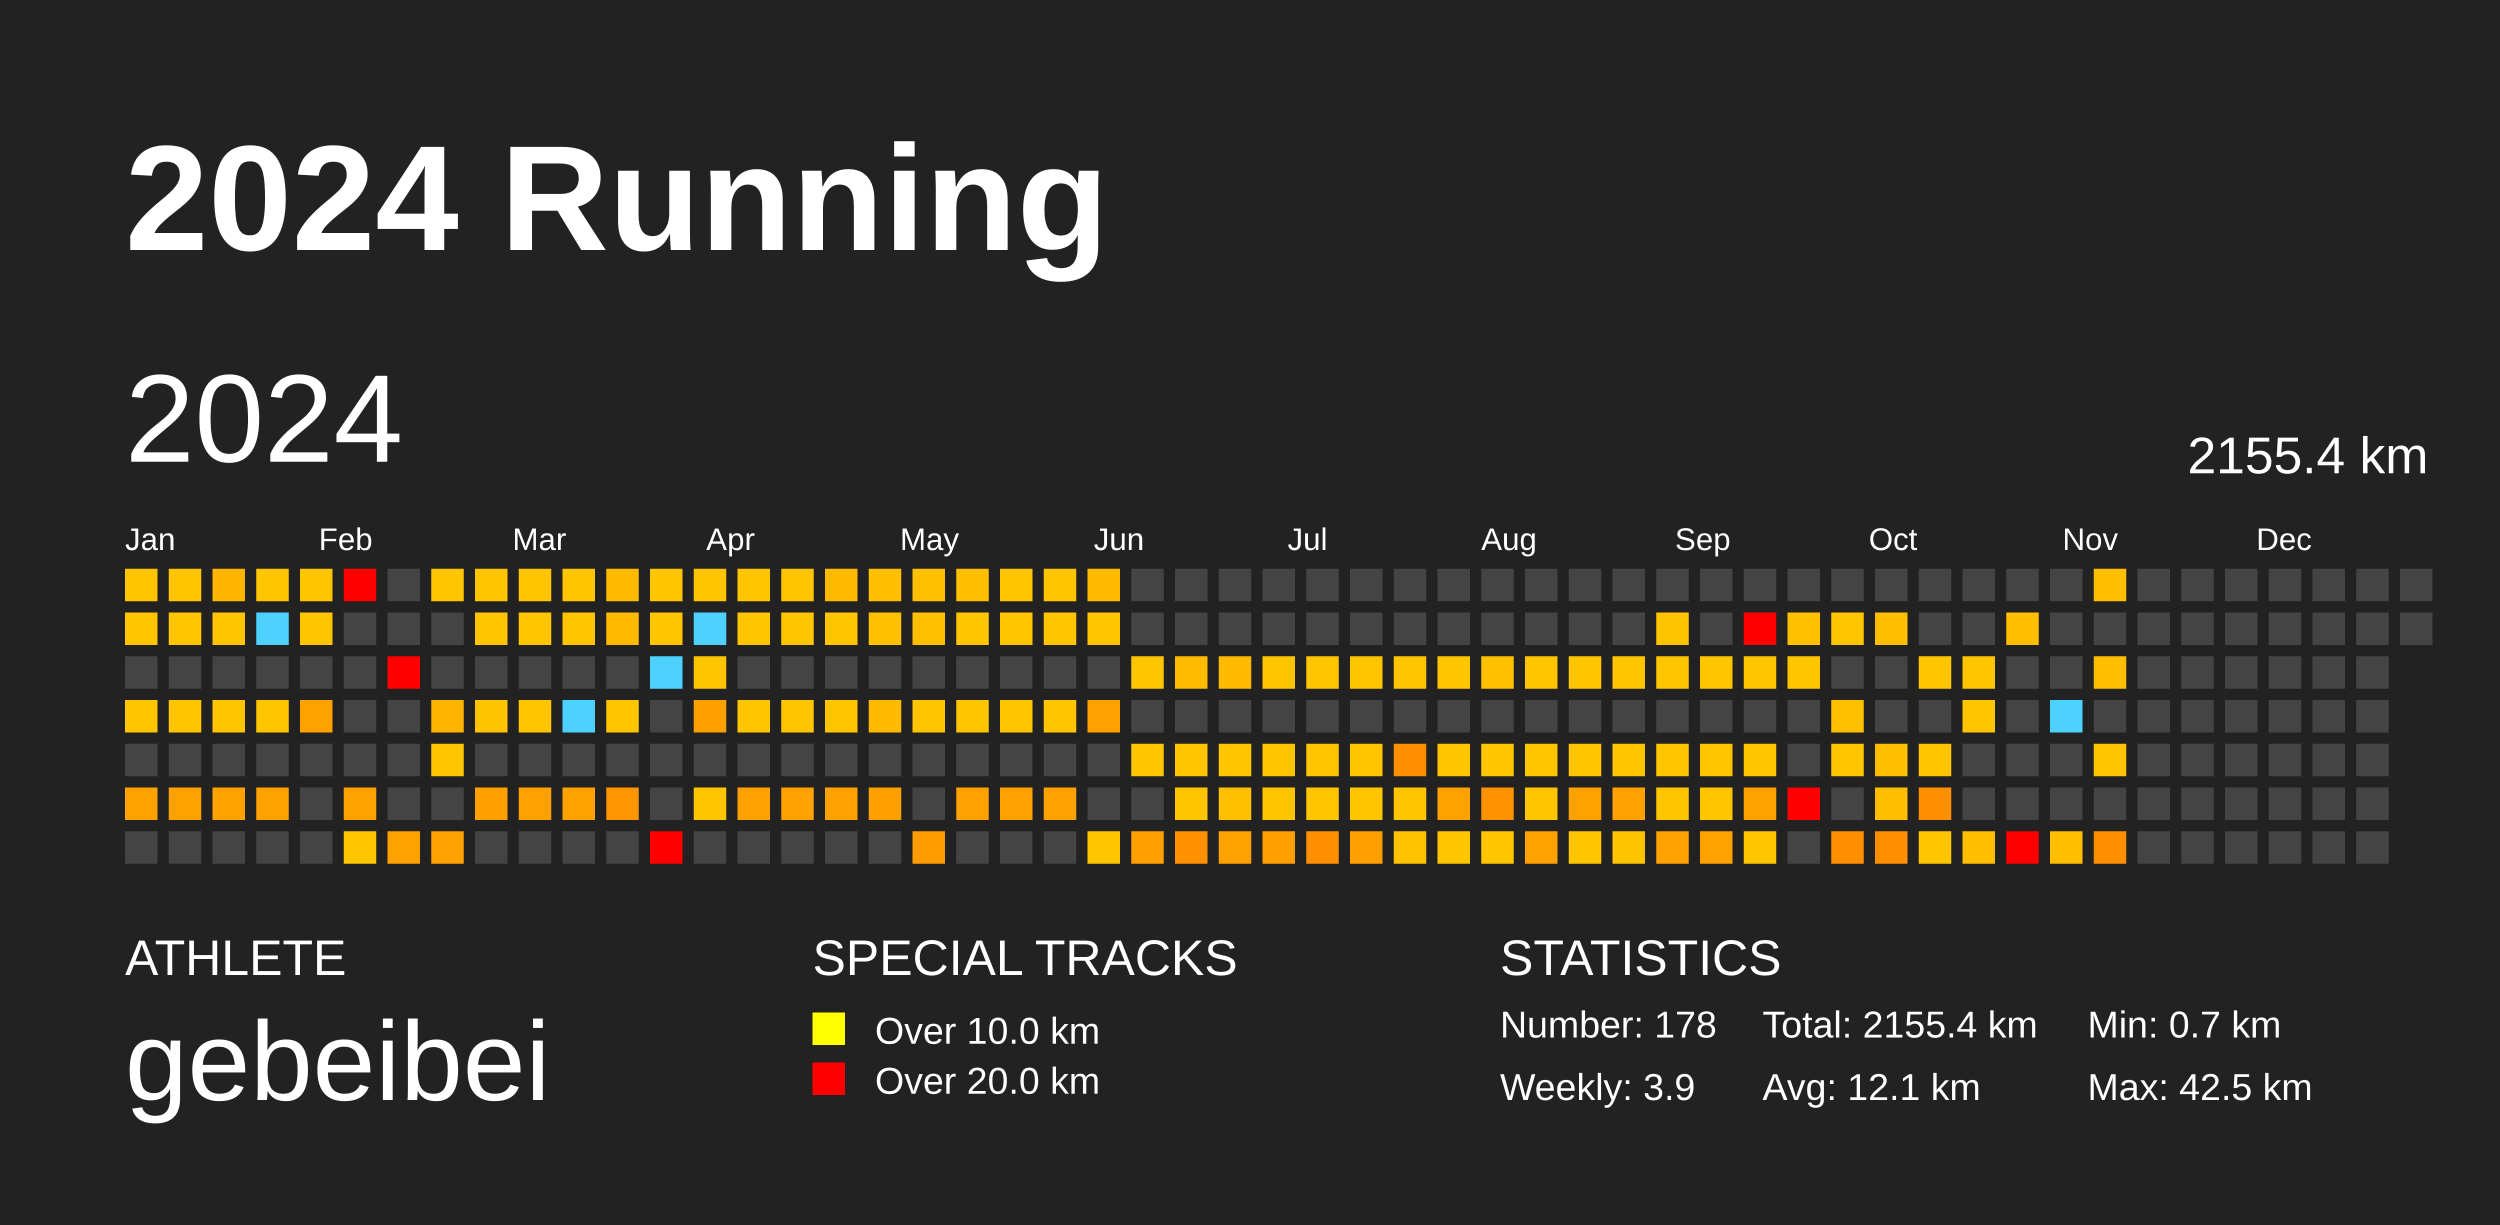
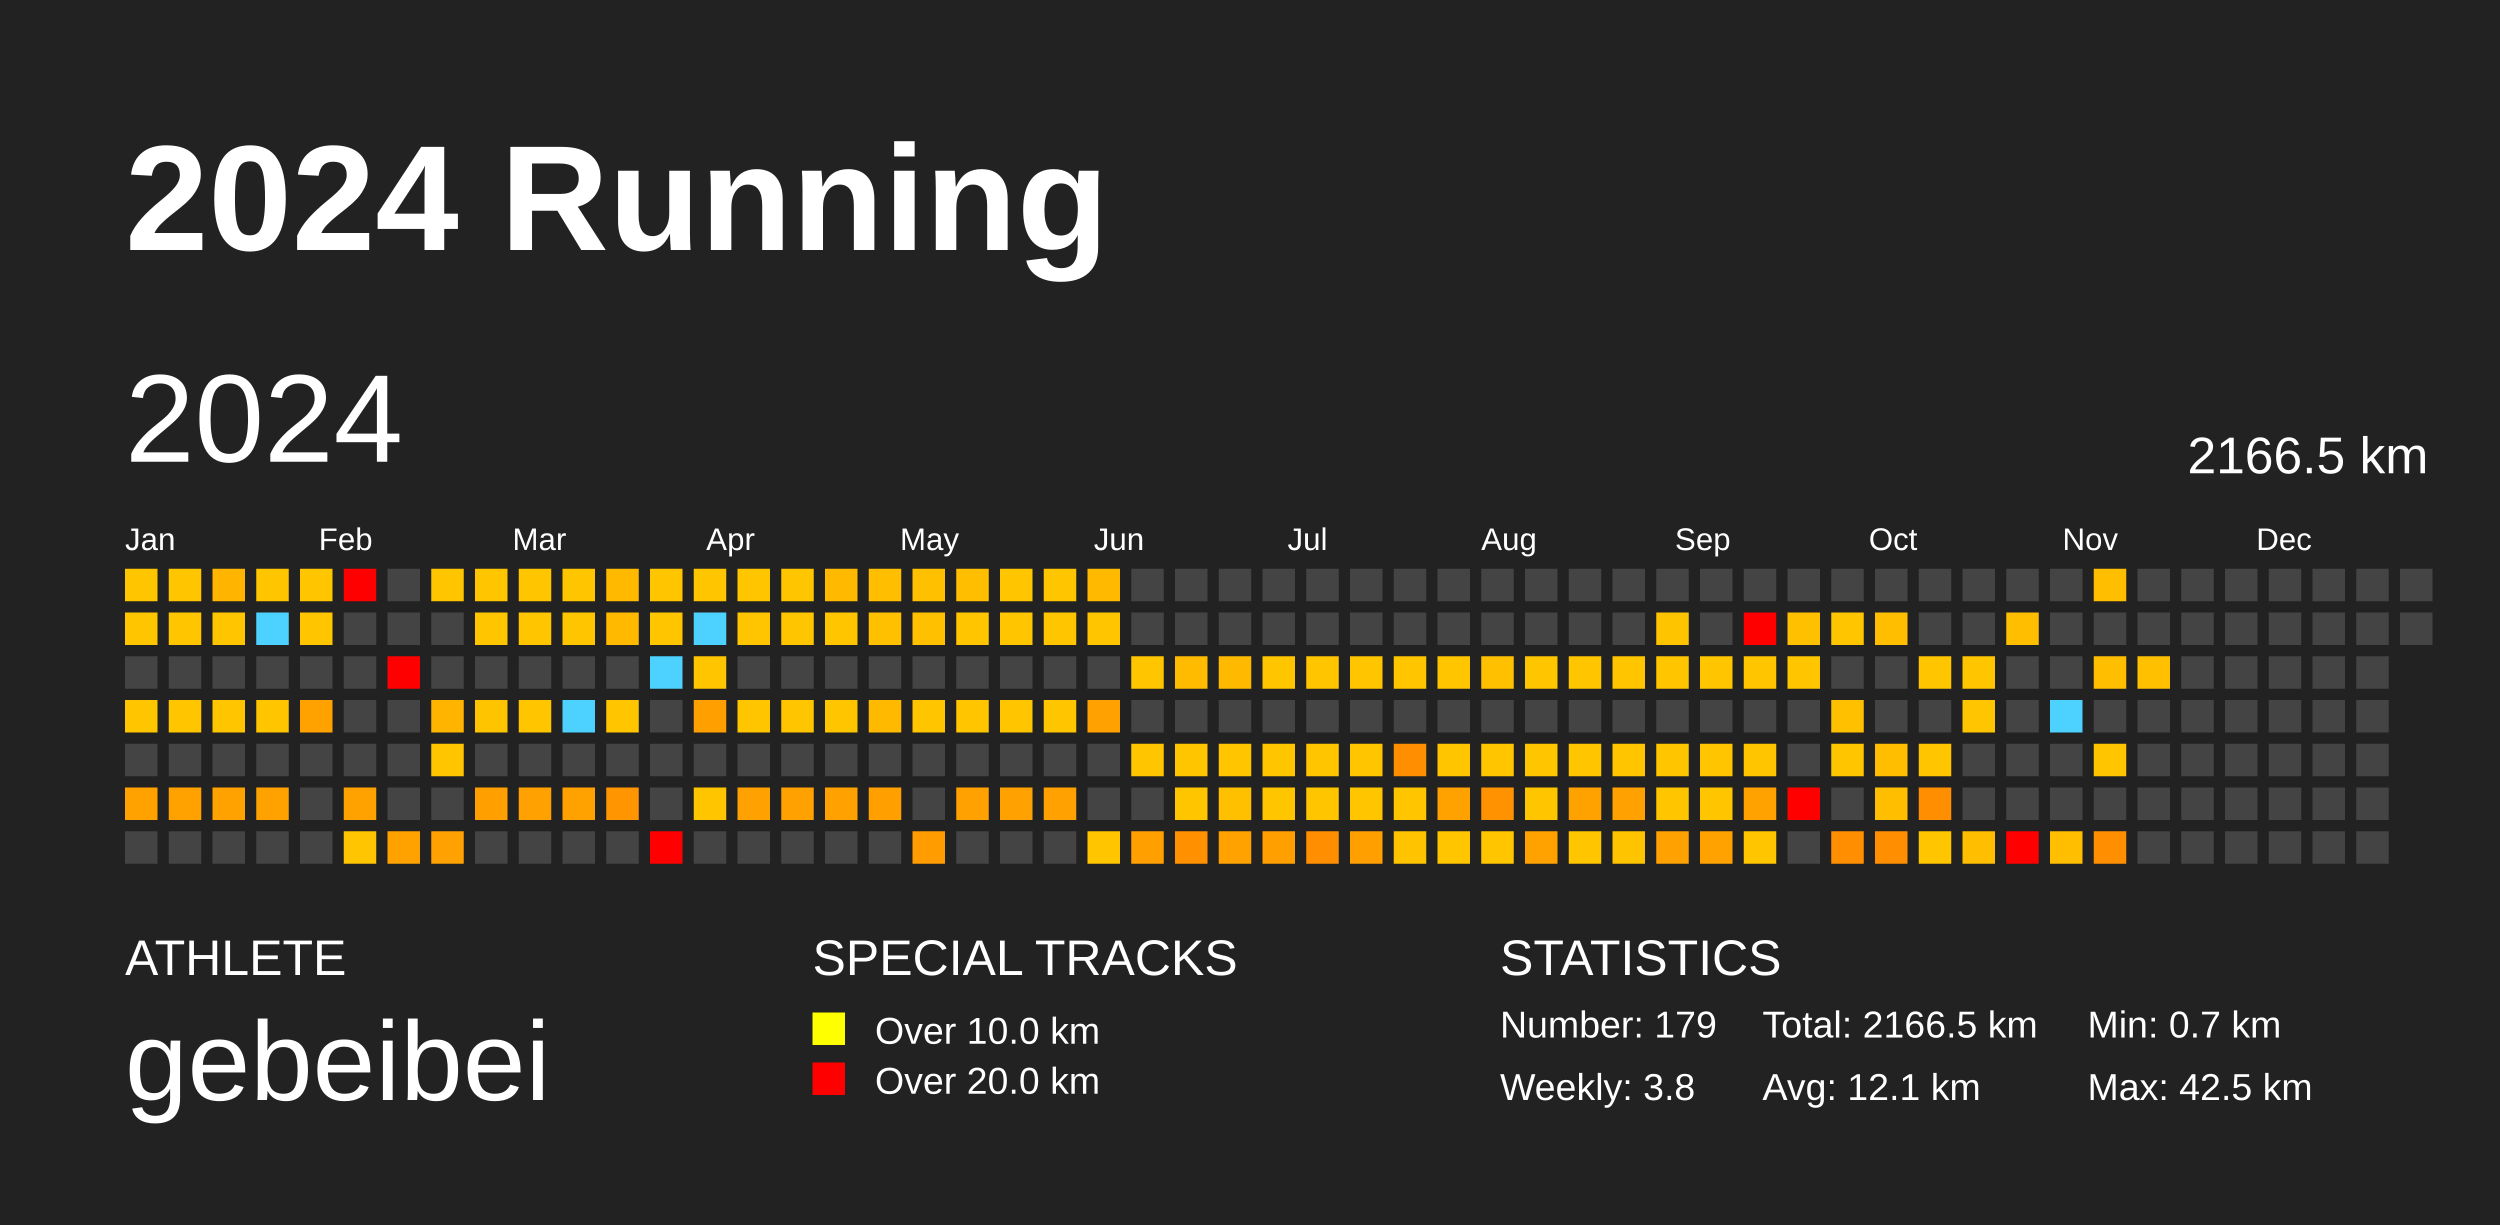
<svg xmlns="http://www.w3.org/2000/svg" baseProfile="full" height="98mm" version="1.1" viewBox="0,0,200,98" width="200mm">
  <defs />
  <rect fill="#222222" height="98" width="200" x="0" y="0" />
  <text fill="#FFFFFF" style="font-size:12px; font-family:Arial; font-weight:bold;" x="10" y="20">2024 Running</text>
  <text fill="#FFFFFF" style="font-size:4px; font-family:Arial" x="10" y="78">ATHLETE</text>
  <text fill="#FFFFFF" style="font-size:9px; font-family:Arial" x="10" y="88">gebeibei</text>
  <text fill="#FFFFFF" style="font-size:4px; font-family:Arial" x="65" y="78">SPECIAL TRACKS</text>
  <rect fill="yellow" height="2.6" width="2.6" x="65" y="81" />
  <text fill="#FFFFFF" style="font-size:3px; font-family:Arial" x="70" y="83.5">Over 10.0 km</text>
  <rect fill="red" height="2.6" width="2.6" x="65" y="85" />
  <text fill="#FFFFFF" style="font-size:3px; font-family:Arial" x="70" y="87.5">Over 20.0 km</text>
  <text fill="#FFFFFF" style="font-size:4px; font-family:Arial" x="120" y="78">STATISTICS</text>
-   <text fill="#FFFFFF" style="font-size:3px; font-family:Arial" x="120" y="83">Number: 178</text>
-   <text fill="#FFFFFF" style="font-size:3px; font-family:Arial" x="120" y="88">Weekly: 3.9</text>
-   <text fill="#FFFFFF" style="font-size:3px; font-family:Arial" x="141" y="83">Total: 2155.4 km</text>
+   <text fill="#FFFFFF" style="font-size:3px; font-family:Arial" x="120" y="83">Number: 179</text>
+   <text fill="#FFFFFF" style="font-size:3px; font-family:Arial" x="120" y="88">Weekly: 3.8</text>
+   <text fill="#FFFFFF" style="font-size:3px; font-family:Arial" x="141" y="83">Total: 2166.5 km</text>
  <text fill="#FFFFFF" style="font-size:3px; font-family:Arial" x="141" y="88">Avg: 12.1 km</text>
  <text fill="#FFFFFF" style="font-size:3px; font-family:Arial" x="167" y="83">Min: 0.7 km</text>
  <text fill="#FFFFFF" style="font-size:3px; font-family:Arial" x="167" y="88">Max: 42.5 km</text>
  <text dominant-baseline="hanging" fill="#FFFFFF" style="font-size:10.0px; font-family:Arial;" x="10" y="30">2024</text>
-   <text dominant-baseline="hanging" fill="#FFFFFF" style="font-size:4.125px; font-family:Arial;" x="175" y="35">2155.4 km</text>
+   <text dominant-baseline="hanging" fill="#FFFFFF" style="font-size:4.125px; font-family:Arial;" x="175" y="35">2166.5 km</text>
  <text fill="#FFFFFF" style="font-size:2.5px; font-family:Arial" x="10.0" y="44">Jan</text>
  <text fill="#FFFFFF" style="font-size:2.5px; font-family:Arial" x="25.5" y="44">Feb</text>
  <text fill="#FFFFFF" style="font-size:2.5px; font-family:Arial" x="41.0" y="44">Mar</text>
  <text fill="#FFFFFF" style="font-size:2.5px; font-family:Arial" x="56.5" y="44">Apr</text>
  <text fill="#FFFFFF" style="font-size:2.5px; font-family:Arial" x="72.0" y="44">May</text>
  <text fill="#FFFFFF" style="font-size:2.5px; font-family:Arial" x="87.5" y="44">Jun</text>
  <text fill="#FFFFFF" style="font-size:2.5px; font-family:Arial" x="103.0" y="44">Jul</text>
  <text fill="#FFFFFF" style="font-size:2.5px; font-family:Arial" x="118.5" y="44">Aug</text>
  <text fill="#FFFFFF" style="font-size:2.5px; font-family:Arial" x="134.0" y="44">Sep</text>
  <text fill="#FFFFFF" style="font-size:2.5px; font-family:Arial" x="149.5" y="44">Oct</text>
  <text fill="#FFFFFF" style="font-size:2.5px; font-family:Arial" x="165.0" y="44">Nov</text>
  <text fill="#FFFFFF" style="font-size:2.5px; font-family:Arial" x="180.5" y="44">Dec</text>
  <rect fill="#ffc600" height="2.6" width="2.6" x="10.0" y="45.5" />
  <rect fill="#ffc600" height="2.6" width="2.6" x="10.0" y="49.0" />
  <rect fill="#444444" height="2.6" width="2.6" x="10.0" y="52.5" />
  <rect fill="#ffc600" height="2.6" width="2.6" x="10.0" y="56.0" />
  <rect fill="#444444" height="2.6" width="2.6" x="10.0" y="59.5" />
  <rect fill="#ffa200" height="2.6" width="2.6" x="10.0" y="63.0" />
  <rect fill="#444444" height="2.6" width="2.6" x="10.0" y="66.5" />
  <rect fill="#ffc600" height="2.6" width="2.6" x="13.5" y="45.5" />
  <rect fill="#ffc600" height="2.6" width="2.6" x="13.5" y="49.0" />
  <rect fill="#444444" height="2.6" width="2.6" x="13.5" y="52.5" />
  <rect fill="#ffc600" height="2.6" width="2.6" x="13.5" y="56.0" />
  <rect fill="#444444" height="2.6" width="2.6" x="13.5" y="59.5" />
  <rect fill="#ffa200" height="2.6" width="2.6" x="13.5" y="63.0" />
  <rect fill="#444444" height="2.6" width="2.6" x="13.5" y="66.5" />
  <rect fill="#ffb400" height="2.6" width="2.6" x="17.0" y="45.5" />
  <rect fill="#ffc600" height="2.6" width="2.6" x="17.0" y="49.0" />
  <rect fill="#444444" height="2.6" width="2.6" x="17.0" y="52.5" />
  <rect fill="#ffc600" height="2.6" width="2.6" x="17.0" y="56.0" />
  <rect fill="#444444" height="2.6" width="2.6" x="17.0" y="59.5" />
  <rect fill="#ffa200" height="2.6" width="2.6" x="17.0" y="63.0" />
  <rect fill="#444444" height="2.6" width="2.6" x="17.0" y="66.5" />
  <rect fill="#ffc600" height="2.6" width="2.6" x="20.5" y="45.5" />
  <rect fill="#4dd2ff" height="2.6" width="2.6" x="20.5" y="49.0" />
  <rect fill="#444444" height="2.6" width="2.6" x="20.5" y="52.5" />
  <rect fill="#ffc600" height="2.6" width="2.6" x="20.5" y="56.0" />
  <rect fill="#444444" height="2.6" width="2.6" x="20.5" y="59.5" />
  <rect fill="#ffa200" height="2.6" width="2.6" x="20.5" y="63.0" />
  <rect fill="#444444" height="2.6" width="2.6" x="20.5" y="66.5" />
  <rect fill="#ffc600" height="2.6" width="2.6" x="24.0" y="45.5" />
  <rect fill="#ffc600" height="2.6" width="2.6" x="24.0" y="49.0" />
  <rect fill="#444444" height="2.6" width="2.6" x="24.0" y="52.5" />
  <rect fill="#ffa200" height="2.6" width="2.6" x="24.0" y="56.0" />
  <rect fill="#444444" height="2.6" width="2.6" x="24.0" y="59.5" />
  <rect fill="#444444" height="2.6" width="2.6" x="24.0" y="63.0" />
  <rect fill="#444444" height="2.6" width="2.6" x="24.0" y="66.5" />
  <rect fill="red" height="2.6" width="2.6" x="27.5" y="45.5" />
  <rect fill="#444444" height="2.6" width="2.6" x="27.5" y="49.0" />
  <rect fill="#444444" height="2.6" width="2.6" x="27.5" y="52.5" />
  <rect fill="#444444" height="2.6" width="2.6" x="27.5" y="56.0" />
  <rect fill="#444444" height="2.6" width="2.6" x="27.5" y="59.5" />
  <rect fill="#ffa200" height="2.6" width="2.6" x="27.5" y="63.0" />
  <rect fill="#ffc500" height="2.6" width="2.6" x="27.5" y="66.5" />
  <rect fill="#444444" height="2.6" width="2.6" x="31.0" y="45.5" />
  <rect fill="#444444" height="2.6" width="2.6" x="31.0" y="49.0" />
  <rect fill="red" height="2.6" width="2.6" x="31.0" y="52.5" />
  <rect fill="#444444" height="2.6" width="2.6" x="31.0" y="56.0" />
  <rect fill="#444444" height="2.6" width="2.6" x="31.0" y="59.5" />
  <rect fill="#444444" height="2.6" width="2.6" x="31.0" y="63.0" />
  <rect fill="#ffa200" height="2.6" width="2.6" x="31.0" y="66.5" />
  <rect fill="#ffc600" height="2.6" width="2.6" x="34.5" y="45.5" />
  <rect fill="#444444" height="2.6" width="2.6" x="34.5" y="49.0" />
  <rect fill="#444444" height="2.6" width="2.6" x="34.5" y="52.5" />
  <rect fill="#ffb400" height="2.6" width="2.6" x="34.5" y="56.0" />
  <rect fill="#ffc600" height="2.6" width="2.6" x="34.5" y="59.5" />
  <rect fill="#444444" height="2.6" width="2.6" x="34.5" y="63.0" />
  <rect fill="#ffa100" height="2.6" width="2.6" x="34.5" y="66.5" />
  <rect fill="#ffc600" height="2.6" width="2.6" x="38.0" y="45.5" />
  <rect fill="#ffc600" height="2.6" width="2.6" x="38.0" y="49.0" />
  <rect fill="#444444" height="2.6" width="2.6" x="38.0" y="52.5" />
  <rect fill="#ffc400" height="2.6" width="2.6" x="38.0" y="56.0" />
  <rect fill="#444444" height="2.6" width="2.6" x="38.0" y="59.5" />
  <rect fill="#ffa000" height="2.6" width="2.6" x="38.0" y="63.0" />
  <rect fill="#444444" height="2.6" width="2.6" x="38.0" y="66.5" />
  <rect fill="#ffc600" height="2.6" width="2.6" x="41.5" y="45.5" />
  <rect fill="#ffc600" height="2.6" width="2.6" x="41.5" y="49.0" />
  <rect fill="#444444" height="2.6" width="2.6" x="41.5" y="52.5" />
  <rect fill="#ffc600" height="2.6" width="2.6" x="41.5" y="56.0" />
  <rect fill="#444444" height="2.6" width="2.6" x="41.5" y="59.5" />
  <rect fill="#ffa100" height="2.6" width="2.6" x="41.5" y="63.0" />
  <rect fill="#444444" height="2.6" width="2.6" x="41.5" y="66.5" />
  <rect fill="#ffc600" height="2.6" width="2.6" x="45.0" y="45.5" />
  <rect fill="#ffc600" height="2.6" width="2.6" x="45.0" y="49.0" />
  <rect fill="#444444" height="2.6" width="2.6" x="45.0" y="52.5" />
  <rect fill="#4dd2ff" height="2.6" width="2.6" x="45.0" y="56.0" />
  <rect fill="#444444" height="2.6" width="2.6" x="45.0" y="59.5" />
  <rect fill="#ffa200" height="2.6" width="2.6" x="45.0" y="63.0" />
  <rect fill="#444444" height="2.6" width="2.6" x="45.0" y="66.5" />
  <rect fill="#ffba00" height="2.6" width="2.6" x="48.5" y="45.5" />
  <rect fill="#ffba00" height="2.6" width="2.6" x="48.5" y="49.0" />
  <rect fill="#444444" height="2.6" width="2.6" x="48.5" y="52.5" />
  <rect fill="#ffc600" height="2.6" width="2.6" x="48.5" y="56.0" />
  <rect fill="#444444" height="2.6" width="2.6" x="48.5" y="59.5" />
  <rect fill="#ff9500" height="2.6" width="2.6" x="48.5" y="63.0" />
  <rect fill="#444444" height="2.6" width="2.6" x="48.5" y="66.5" />
  <rect fill="#ffc600" height="2.6" width="2.6" x="52.0" y="45.5" />
  <rect fill="#ffc600" height="2.6" width="2.6" x="52.0" y="49.0" />
  <rect fill="#4dd2ff" height="2.6" width="2.6" x="52.0" y="52.5" />
  <rect fill="#444444" height="2.6" width="2.6" x="52.0" y="56.0" />
  <rect fill="#444444" height="2.6" width="2.6" x="52.0" y="59.5" />
  <rect fill="#444444" height="2.6" width="2.6" x="52.0" y="63.0" />
  <rect fill="red" height="2.6" width="2.6" x="52.0" y="66.5" />
  <rect fill="#ffc600" height="2.6" width="2.6" x="55.5" y="45.5" />
  <rect fill="#4dd2ff" height="2.6" width="2.6" x="55.5" y="49.0" />
  <rect fill="#ffc600" height="2.6" width="2.6" x="55.5" y="52.5" />
  <rect fill="#ffa000" height="2.6" width="2.6" x="55.5" y="56.0" />
  <rect fill="#444444" height="2.6" width="2.6" x="55.5" y="59.5" />
  <rect fill="#ffc600" height="2.6" width="2.6" x="55.5" y="63.0" />
  <rect fill="#444444" height="2.6" width="2.6" x="55.5" y="66.5" />
  <rect fill="#ffc600" height="2.6" width="2.6" x="59.0" y="45.5" />
  <rect fill="#ffc500" height="2.6" width="2.6" x="59.0" y="49.0" />
  <rect fill="#444444" height="2.6" width="2.6" x="59.0" y="52.5" />
  <rect fill="#ffc600" height="2.6" width="2.6" x="59.0" y="56.0" />
  <rect fill="#444444" height="2.6" width="2.6" x="59.0" y="59.5" />
  <rect fill="#ffa100" height="2.6" width="2.6" x="59.0" y="63.0" />
  <rect fill="#444444" height="2.6" width="2.6" x="59.0" y="66.5" />
  <rect fill="#ffc600" height="2.6" width="2.6" x="62.5" y="45.5" />
  <rect fill="#ffc600" height="2.6" width="2.6" x="62.5" y="49.0" />
  <rect fill="#444444" height="2.6" width="2.6" x="62.5" y="52.5" />
  <rect fill="#ffc600" height="2.6" width="2.6" x="62.5" y="56.0" />
  <rect fill="#444444" height="2.6" width="2.6" x="62.5" y="59.5" />
  <rect fill="#ffa100" height="2.6" width="2.6" x="62.5" y="63.0" />
  <rect fill="#444444" height="2.6" width="2.6" x="62.5" y="66.5" />
  <rect fill="#ffba00" height="2.6" width="2.6" x="66.0" y="45.5" />
  <rect fill="#ffc600" height="2.6" width="2.6" x="66.0" y="49.0" />
  <rect fill="#444444" height="2.6" width="2.6" x="66.0" y="52.5" />
  <rect fill="#ffc600" height="2.6" width="2.6" x="66.0" y="56.0" />
  <rect fill="#444444" height="2.6" width="2.6" x="66.0" y="59.5" />
  <rect fill="#ffa100" height="2.6" width="2.6" x="66.0" y="63.0" />
  <rect fill="#444444" height="2.6" width="2.6" x="66.0" y="66.5" />
  <rect fill="#ffbf00" height="2.6" width="2.6" x="69.5" y="45.5" />
  <rect fill="#ffc000" height="2.6" width="2.6" x="69.5" y="49.0" />
  <rect fill="#444444" height="2.6" width="2.6" x="69.5" y="52.5" />
  <rect fill="#ffba00" height="2.6" width="2.6" x="69.5" y="56.0" />
  <rect fill="#444444" height="2.6" width="2.6" x="69.5" y="59.5" />
  <rect fill="#ffa000" height="2.6" width="2.6" x="69.5" y="63.0" />
  <rect fill="#444444" height="2.6" width="2.6" x="69.5" y="66.5" />
  <rect fill="#ffc000" height="2.6" width="2.6" x="73.0" y="45.5" />
  <rect fill="#ffc000" height="2.6" width="2.6" x="73.0" y="49.0" />
  <rect fill="#444444" height="2.6" width="2.6" x="73.0" y="52.5" />
  <rect fill="#ffc600" height="2.6" width="2.6" x="73.0" y="56.0" />
  <rect fill="#444444" height="2.6" width="2.6" x="73.0" y="59.5" />
  <rect fill="#444444" height="2.6" width="2.6" x="73.0" y="63.0" />
  <rect fill="#ff9c00" height="2.6" width="2.6" x="73.0" y="66.5" />
  <rect fill="#ffbf00" height="2.6" width="2.6" x="76.5" y="45.5" />
  <rect fill="#ffc600" height="2.6" width="2.6" x="76.5" y="49.0" />
  <rect fill="#444444" height="2.6" width="2.6" x="76.5" y="52.5" />
  <rect fill="#ffc600" height="2.6" width="2.6" x="76.5" y="56.0" />
  <rect fill="#444444" height="2.6" width="2.6" x="76.5" y="59.5" />
  <rect fill="#ffa100" height="2.6" width="2.6" x="76.5" y="63.0" />
  <rect fill="#444444" height="2.6" width="2.6" x="76.5" y="66.5" />
  <rect fill="#ffc600" height="2.6" width="2.6" x="80.0" y="45.5" />
  <rect fill="#ffc600" height="2.6" width="2.6" x="80.0" y="49.0" />
  <rect fill="#444444" height="2.6" width="2.6" x="80.0" y="52.5" />
  <rect fill="#ffc600" height="2.6" width="2.6" x="80.0" y="56.0" />
  <rect fill="#444444" height="2.6" width="2.6" x="80.0" y="59.5" />
  <rect fill="#ffa100" height="2.6" width="2.6" x="80.0" y="63.0" />
  <rect fill="#444444" height="2.6" width="2.6" x="80.0" y="66.5" />
  <rect fill="#ffc600" height="2.6" width="2.6" x="83.5" y="45.5" />
  <rect fill="#ffc600" height="2.6" width="2.6" x="83.5" y="49.0" />
  <rect fill="#444444" height="2.6" width="2.6" x="83.5" y="52.5" />
  <rect fill="#ffc600" height="2.6" width="2.6" x="83.5" y="56.0" />
  <rect fill="#444444" height="2.6" width="2.6" x="83.5" y="59.5" />
  <rect fill="#ffa100" height="2.6" width="2.6" x="83.5" y="63.0" />
  <rect fill="#444444" height="2.6" width="2.6" x="83.5" y="66.5" />
  <rect fill="#ffba00" height="2.6" width="2.6" x="87.0" y="45.5" />
  <rect fill="#ffc600" height="2.6" width="2.6" x="87.0" y="49.0" />
  <rect fill="#444444" height="2.6" width="2.6" x="87.0" y="52.5" />
  <rect fill="#ffa100" height="2.6" width="2.6" x="87.0" y="56.0" />
  <rect fill="#444444" height="2.6" width="2.6" x="87.0" y="59.5" />
  <rect fill="#444444" height="2.6" width="2.6" x="87.0" y="63.0" />
  <rect fill="#ffc600" height="2.6" width="2.6" x="87.0" y="66.5" />
  <rect fill="#444444" height="2.6" width="2.6" x="90.5" y="45.5" />
  <rect fill="#444444" height="2.6" width="2.6" x="90.5" y="49.0" />
  <rect fill="#ffc600" height="2.6" width="2.6" x="90.5" y="52.5" />
  <rect fill="#444444" height="2.6" width="2.6" x="90.5" y="56.0" />
  <rect fill="#ffc600" height="2.6" width="2.6" x="90.5" y="59.5" />
  <rect fill="#444444" height="2.6" width="2.6" x="90.5" y="63.0" />
  <rect fill="#ffa000" height="2.6" width="2.6" x="90.5" y="66.5" />
  <rect fill="#444444" height="2.6" width="2.6" x="94.0" y="45.5" />
  <rect fill="#444444" height="2.6" width="2.6" x="94.0" y="49.0" />
  <rect fill="#ffbb00" height="2.6" width="2.6" x="94.0" y="52.5" />
  <rect fill="#444444" height="2.6" width="2.6" x="94.0" y="56.0" />
  <rect fill="#ffc600" height="2.6" width="2.6" x="94.0" y="59.5" />
  <rect fill="#ffc600" height="2.6" width="2.6" x="94.0" y="63.0" />
  <rect fill="#ff9100" height="2.6" width="2.6" x="94.0" y="66.5" />
  <rect fill="#444444" height="2.6" width="2.6" x="97.5" y="45.5" />
  <rect fill="#444444" height="2.6" width="2.6" x="97.5" y="49.0" />
  <rect fill="#ffba00" height="2.6" width="2.6" x="97.5" y="52.5" />
  <rect fill="#444444" height="2.6" width="2.6" x="97.5" y="56.0" />
  <rect fill="#ffc600" height="2.6" width="2.6" x="97.5" y="59.5" />
  <rect fill="#ffc000" height="2.6" width="2.6" x="97.5" y="63.0" />
  <rect fill="#ffa200" height="2.6" width="2.6" x="97.5" y="66.5" />
  <rect fill="#444444" height="2.6" width="2.6" x="101.0" y="45.5" />
  <rect fill="#444444" height="2.6" width="2.6" x="101.0" y="49.0" />
  <rect fill="#ffc600" height="2.6" width="2.6" x="101.0" y="52.5" />
  <rect fill="#444444" height="2.6" width="2.6" x="101.0" y="56.0" />
  <rect fill="#ffc600" height="2.6" width="2.6" x="101.0" y="59.5" />
  <rect fill="#ffc600" height="2.6" width="2.6" x="101.0" y="63.0" />
  <rect fill="#ffa000" height="2.6" width="2.6" x="101.0" y="66.5" />
  <rect fill="#444444" height="2.6" width="2.6" x="104.5" y="45.5" />
  <rect fill="#444444" height="2.6" width="2.6" x="104.5" y="49.0" />
  <rect fill="#ffc600" height="2.6" width="2.6" x="104.5" y="52.5" />
  <rect fill="#444444" height="2.6" width="2.6" x="104.5" y="56.0" />
  <rect fill="#ffc600" height="2.6" width="2.6" x="104.5" y="59.5" />
  <rect fill="#ffc600" height="2.6" width="2.6" x="104.5" y="63.0" />
  <rect fill="#ff8f00" height="2.6" width="2.6" x="104.5" y="66.5" />
  <rect fill="#444444" height="2.6" width="2.6" x="108.0" y="45.5" />
  <rect fill="#444444" height="2.6" width="2.6" x="108.0" y="49.0" />
  <rect fill="#ffc600" height="2.6" width="2.6" x="108.0" y="52.5" />
  <rect fill="#444444" height="2.6" width="2.6" x="108.0" y="56.0" />
  <rect fill="#ffc600" height="2.6" width="2.6" x="108.0" y="59.5" />
  <rect fill="#ffc600" height="2.6" width="2.6" x="108.0" y="63.0" />
  <rect fill="#ffa000" height="2.6" width="2.6" x="108.0" y="66.5" />
  <rect fill="#444444" height="2.6" width="2.6" x="111.5" y="45.5" />
  <rect fill="#444444" height="2.6" width="2.6" x="111.5" y="49.0" />
  <rect fill="#ffc600" height="2.6" width="2.6" x="111.5" y="52.5" />
  <rect fill="#444444" height="2.6" width="2.6" x="111.5" y="56.0" />
  <rect fill="#ff8f00" height="2.6" width="2.6" x="111.5" y="59.5" />
  <rect fill="#ffc600" height="2.6" width="2.6" x="111.5" y="63.0" />
  <rect fill="#ffc300" height="2.6" width="2.6" x="111.5" y="66.5" />
  <rect fill="#444444" height="2.6" width="2.6" x="115.0" y="45.5" />
  <rect fill="#444444" height="2.6" width="2.6" x="115.0" y="49.0" />
  <rect fill="#ffc600" height="2.6" width="2.6" x="115.0" y="52.5" />
  <rect fill="#444444" height="2.6" width="2.6" x="115.0" y="56.0" />
  <rect fill="#ffc600" height="2.6" width="2.6" x="115.0" y="59.5" />
  <rect fill="#ffa200" height="2.6" width="2.6" x="115.0" y="63.0" />
  <rect fill="#ffc600" height="2.6" width="2.6" x="115.0" y="66.5" />
  <rect fill="#444444" height="2.6" width="2.6" x="118.5" y="45.5" />
  <rect fill="#444444" height="2.6" width="2.6" x="118.5" y="49.0" />
  <rect fill="#ffc000" height="2.6" width="2.6" x="118.5" y="52.5" />
  <rect fill="#444444" height="2.6" width="2.6" x="118.5" y="56.0" />
  <rect fill="#ffc600" height="2.6" width="2.6" x="118.5" y="59.5" />
  <rect fill="#ff9200" height="2.6" width="2.6" x="118.5" y="63.0" />
  <rect fill="#ffc600" height="2.6" width="2.6" x="118.5" y="66.5" />
  <rect fill="#444444" height="2.6" width="2.6" x="122.0" y="45.5" />
  <rect fill="#444444" height="2.6" width="2.6" x="122.0" y="49.0" />
  <rect fill="#ffc600" height="2.6" width="2.6" x="122.0" y="52.5" />
  <rect fill="#444444" height="2.6" width="2.6" x="122.0" y="56.0" />
  <rect fill="#ffc600" height="2.6" width="2.6" x="122.0" y="59.5" />
  <rect fill="#ffc600" height="2.6" width="2.6" x="122.0" y="63.0" />
  <rect fill="#ffa200" height="2.6" width="2.6" x="122.0" y="66.5" />
  <rect fill="#444444" height="2.6" width="2.6" x="125.5" y="45.5" />
  <rect fill="#444444" height="2.6" width="2.6" x="125.5" y="49.0" />
  <rect fill="#ffc600" height="2.6" width="2.6" x="125.5" y="52.5" />
  <rect fill="#444444" height="2.6" width="2.6" x="125.5" y="56.0" />
  <rect fill="#ffc600" height="2.6" width="2.6" x="125.5" y="59.5" />
  <rect fill="#ffa200" height="2.6" width="2.6" x="125.5" y="63.0" />
  <rect fill="#ffc600" height="2.6" width="2.6" x="125.5" y="66.5" />
  <rect fill="#444444" height="2.6" width="2.6" x="129.0" y="45.5" />
  <rect fill="#444444" height="2.6" width="2.6" x="129.0" y="49.0" />
  <rect fill="#ffc600" height="2.6" width="2.6" x="129.0" y="52.5" />
  <rect fill="#444444" height="2.6" width="2.6" x="129.0" y="56.0" />
  <rect fill="#ffc600" height="2.6" width="2.6" x="129.0" y="59.5" />
  <rect fill="#ffa100" height="2.6" width="2.6" x="129.0" y="63.0" />
  <rect fill="#ffc400" height="2.6" width="2.6" x="129.0" y="66.5" />
  <rect fill="#444444" height="2.6" width="2.6" x="132.5" y="45.5" />
  <rect fill="#ffc400" height="2.6" width="2.6" x="132.5" y="49.0" />
  <rect fill="#ffc600" height="2.6" width="2.6" x="132.5" y="52.5" />
  <rect fill="#444444" height="2.6" width="2.6" x="132.5" y="56.0" />
  <rect fill="#ffc600" height="2.6" width="2.6" x="132.5" y="59.5" />
  <rect fill="#ffc600" height="2.6" width="2.6" x="132.5" y="63.0" />
  <rect fill="#ffa100" height="2.6" width="2.6" x="132.5" y="66.5" />
  <rect fill="#444444" height="2.6" width="2.6" x="136.0" y="45.5" />
  <rect fill="#444444" height="2.6" width="2.6" x="136.0" y="49.0" />
  <rect fill="#ffc600" height="2.6" width="2.6" x="136.0" y="52.5" />
  <rect fill="#444444" height="2.6" width="2.6" x="136.0" y="56.0" />
  <rect fill="#ffc600" height="2.6" width="2.6" x="136.0" y="59.5" />
  <rect fill="#ffc600" height="2.6" width="2.6" x="136.0" y="63.0" />
  <rect fill="#ffa200" height="2.6" width="2.6" x="136.0" y="66.5" />
  <rect fill="#444444" height="2.6" width="2.6" x="139.5" y="45.5" />
  <rect fill="red" height="2.6" width="2.6" x="139.5" y="49.0" />
  <rect fill="#ffc600" height="2.6" width="2.6" x="139.5" y="52.5" />
  <rect fill="#444444" height="2.6" width="2.6" x="139.5" y="56.0" />
  <rect fill="#ffc600" height="2.6" width="2.6" x="139.5" y="59.5" />
  <rect fill="#ffa200" height="2.6" width="2.6" x="139.5" y="63.0" />
  <rect fill="#ffc600" height="2.6" width="2.6" x="139.5" y="66.5" />
  <rect fill="#444444" height="2.6" width="2.6" x="143.0" y="45.5" />
  <rect fill="#ffc000" height="2.6" width="2.6" x="143.0" y="49.0" />
  <rect fill="#ffc600" height="2.6" width="2.6" x="143.0" y="52.5" />
  <rect fill="#444444" height="2.6" width="2.6" x="143.0" y="56.0" />
  <rect fill="#444444" height="2.6" width="2.6" x="143.0" y="59.5" />
  <rect fill="red" height="2.6" width="2.6" x="143.0" y="63.0" />
  <rect fill="#444444" height="2.6" width="2.6" x="143.0" y="66.5" />
  <rect fill="#444444" height="2.6" width="2.6" x="146.5" y="45.5" />
  <rect fill="#ffc600" height="2.6" width="2.6" x="146.5" y="49.0" />
  <rect fill="#444444" height="2.6" width="2.6" x="146.5" y="52.5" />
  <rect fill="#ffc000" height="2.6" width="2.6" x="146.5" y="56.0" />
  <rect fill="#ffc600" height="2.6" width="2.6" x="146.5" y="59.5" />
  <rect fill="#444444" height="2.6" width="2.6" x="146.5" y="63.0" />
  <rect fill="#ff8f00" height="2.6" width="2.6" x="146.5" y="66.5" />
  <rect fill="#444444" height="2.6" width="2.6" x="150.0" y="45.5" />
  <rect fill="#ffbf00" height="2.6" width="2.6" x="150.0" y="49.0" />
  <rect fill="#444444" height="2.6" width="2.6" x="150.0" y="52.5" />
  <rect fill="#444444" height="2.6" width="2.6" x="150.0" y="56.0" />
  <rect fill="#ffbf00" height="2.6" width="2.6" x="150.0" y="59.5" />
  <rect fill="#ffbf00" height="2.6" width="2.6" x="150.0" y="63.0" />
  <rect fill="#ff8f00" height="2.6" width="2.6" x="150.0" y="66.5" />
  <rect fill="#444444" height="2.6" width="2.6" x="153.5" y="45.5" />
  <rect fill="#444444" height="2.6" width="2.6" x="153.5" y="49.0" />
  <rect fill="#ffc600" height="2.6" width="2.6" x="153.5" y="52.5" />
  <rect fill="#444444" height="2.6" width="2.6" x="153.5" y="56.0" />
  <rect fill="#ffc600" height="2.6" width="2.6" x="153.5" y="59.5" />
  <rect fill="#ff8f00" height="2.6" width="2.6" x="153.5" y="63.0" />
  <rect fill="#ffc600" height="2.6" width="2.6" x="153.5" y="66.5" />
  <rect fill="#444444" height="2.6" width="2.6" x="157.0" y="45.5" />
  <rect fill="#444444" height="2.6" width="2.6" x="157.0" y="49.0" />
  <rect fill="#ffc600" height="2.6" width="2.6" x="157.0" y="52.5" />
  <rect fill="#ffc500" height="2.6" width="2.6" x="157.0" y="56.0" />
  <rect fill="#444444" height="2.6" width="2.6" x="157.0" y="59.5" />
  <rect fill="#444444" height="2.6" width="2.6" x="157.0" y="63.0" />
  <rect fill="#ffbe00" height="2.6" width="2.6" x="157.0" y="66.5" />
  <rect fill="#444444" height="2.6" width="2.6" x="160.5" y="45.5" />
  <rect fill="#ffbe00" height="2.6" width="2.6" x="160.5" y="49.0" />
  <rect fill="#444444" height="2.6" width="2.6" x="160.5" y="52.5" />
  <rect fill="#444444" height="2.6" width="2.6" x="160.5" y="56.0" />
  <rect fill="#444444" height="2.6" width="2.6" x="160.5" y="59.5" />
  <rect fill="#444444" height="2.6" width="2.6" x="160.5" y="63.0" />
  <rect fill="red" height="2.6" width="2.6" x="160.5" y="66.5" />
  <rect fill="#444444" height="2.6" width="2.6" x="164.0" y="45.5" />
  <rect fill="#444444" height="2.6" width="2.6" x="164.0" y="49.0" />
  <rect fill="#444444" height="2.6" width="2.6" x="164.0" y="52.5" />
  <rect fill="#4dd2ff" height="2.6" width="2.6" x="164.0" y="56.0" />
  <rect fill="#444444" height="2.6" width="2.6" x="164.0" y="59.5" />
  <rect fill="#444444" height="2.6" width="2.6" x="164.0" y="63.0" />
  <rect fill="#ffbe00" height="2.6" width="2.6" x="164.0" y="66.5" />
  <rect fill="#ffbe00" height="2.6" width="2.6" x="167.5" y="45.5" />
  <rect fill="#444444" height="2.6" width="2.6" x="167.5" y="49.0" />
  <rect fill="#ffbf00" height="2.6" width="2.6" x="167.5" y="52.5" />
  <rect fill="#444444" height="2.6" width="2.6" x="167.5" y="56.0" />
  <rect fill="#ffc600" height="2.6" width="2.6" x="167.5" y="59.5" />
  <rect fill="#444444" height="2.6" width="2.6" x="167.5" y="63.0" />
  <rect fill="#ff8f00" height="2.6" width="2.6" x="167.5" y="66.5" />
  <rect fill="#444444" height="2.6" width="2.6" x="171.0" y="45.5" />
  <rect fill="#444444" height="2.6" width="2.6" x="171.0" y="49.0" />
-   <rect fill="#444444" height="2.6" width="2.6" x="171.0" y="52.5" />
+   <rect fill="#ffc000" height="2.6" width="2.6" x="171.0" y="52.5" />
  <rect fill="#444444" height="2.6" width="2.6" x="171.0" y="56.0" />
  <rect fill="#444444" height="2.6" width="2.6" x="171.0" y="59.5" />
  <rect fill="#444444" height="2.6" width="2.6" x="171.0" y="63.0" />
  <rect fill="#444444" height="2.6" width="2.6" x="171.0" y="66.5" />
  <rect fill="#444444" height="2.6" width="2.6" x="174.5" y="45.5" />
  <rect fill="#444444" height="2.6" width="2.6" x="174.5" y="49.0" />
  <rect fill="#444444" height="2.6" width="2.6" x="174.5" y="52.5" />
  <rect fill="#444444" height="2.6" width="2.6" x="174.5" y="56.0" />
  <rect fill="#444444" height="2.6" width="2.6" x="174.5" y="59.5" />
  <rect fill="#444444" height="2.6" width="2.6" x="174.5" y="63.0" />
  <rect fill="#444444" height="2.6" width="2.6" x="174.5" y="66.5" />
  <rect fill="#444444" height="2.6" width="2.6" x="178.0" y="45.5" />
  <rect fill="#444444" height="2.6" width="2.6" x="178.0" y="49.0" />
  <rect fill="#444444" height="2.6" width="2.6" x="178.0" y="52.5" />
  <rect fill="#444444" height="2.6" width="2.6" x="178.0" y="56.0" />
  <rect fill="#444444" height="2.6" width="2.6" x="178.0" y="59.5" />
  <rect fill="#444444" height="2.6" width="2.6" x="178.0" y="63.0" />
  <rect fill="#444444" height="2.6" width="2.6" x="178.0" y="66.5" />
  <rect fill="#444444" height="2.6" width="2.6" x="181.5" y="45.5" />
  <rect fill="#444444" height="2.6" width="2.6" x="181.5" y="49.0" />
  <rect fill="#444444" height="2.6" width="2.6" x="181.5" y="52.5" />
  <rect fill="#444444" height="2.6" width="2.6" x="181.5" y="56.0" />
  <rect fill="#444444" height="2.6" width="2.6" x="181.5" y="59.5" />
  <rect fill="#444444" height="2.6" width="2.6" x="181.5" y="63.0" />
  <rect fill="#444444" height="2.6" width="2.6" x="181.5" y="66.5" />
  <rect fill="#444444" height="2.6" width="2.6" x="185.0" y="45.5" />
  <rect fill="#444444" height="2.6" width="2.6" x="185.0" y="49.0" />
  <rect fill="#444444" height="2.6" width="2.6" x="185.0" y="52.5" />
  <rect fill="#444444" height="2.6" width="2.6" x="185.0" y="56.0" />
  <rect fill="#444444" height="2.6" width="2.6" x="185.0" y="59.5" />
  <rect fill="#444444" height="2.6" width="2.6" x="185.0" y="63.0" />
  <rect fill="#444444" height="2.6" width="2.6" x="185.0" y="66.5" />
  <rect fill="#444444" height="2.6" width="2.6" x="188.5" y="45.5" />
  <rect fill="#444444" height="2.6" width="2.6" x="188.5" y="49.0" />
  <rect fill="#444444" height="2.6" width="2.6" x="188.5" y="52.5" />
  <rect fill="#444444" height="2.6" width="2.6" x="188.5" y="56.0" />
  <rect fill="#444444" height="2.6" width="2.6" x="188.5" y="59.5" />
  <rect fill="#444444" height="2.6" width="2.6" x="188.5" y="63.0" />
  <rect fill="#444444" height="2.6" width="2.6" x="188.5" y="66.5" />
  <rect fill="#444444" height="2.6" width="2.6" x="192.0" y="45.5" />
  <rect fill="#444444" height="2.6" width="2.6" x="192.0" y="49.0" />
</svg>
